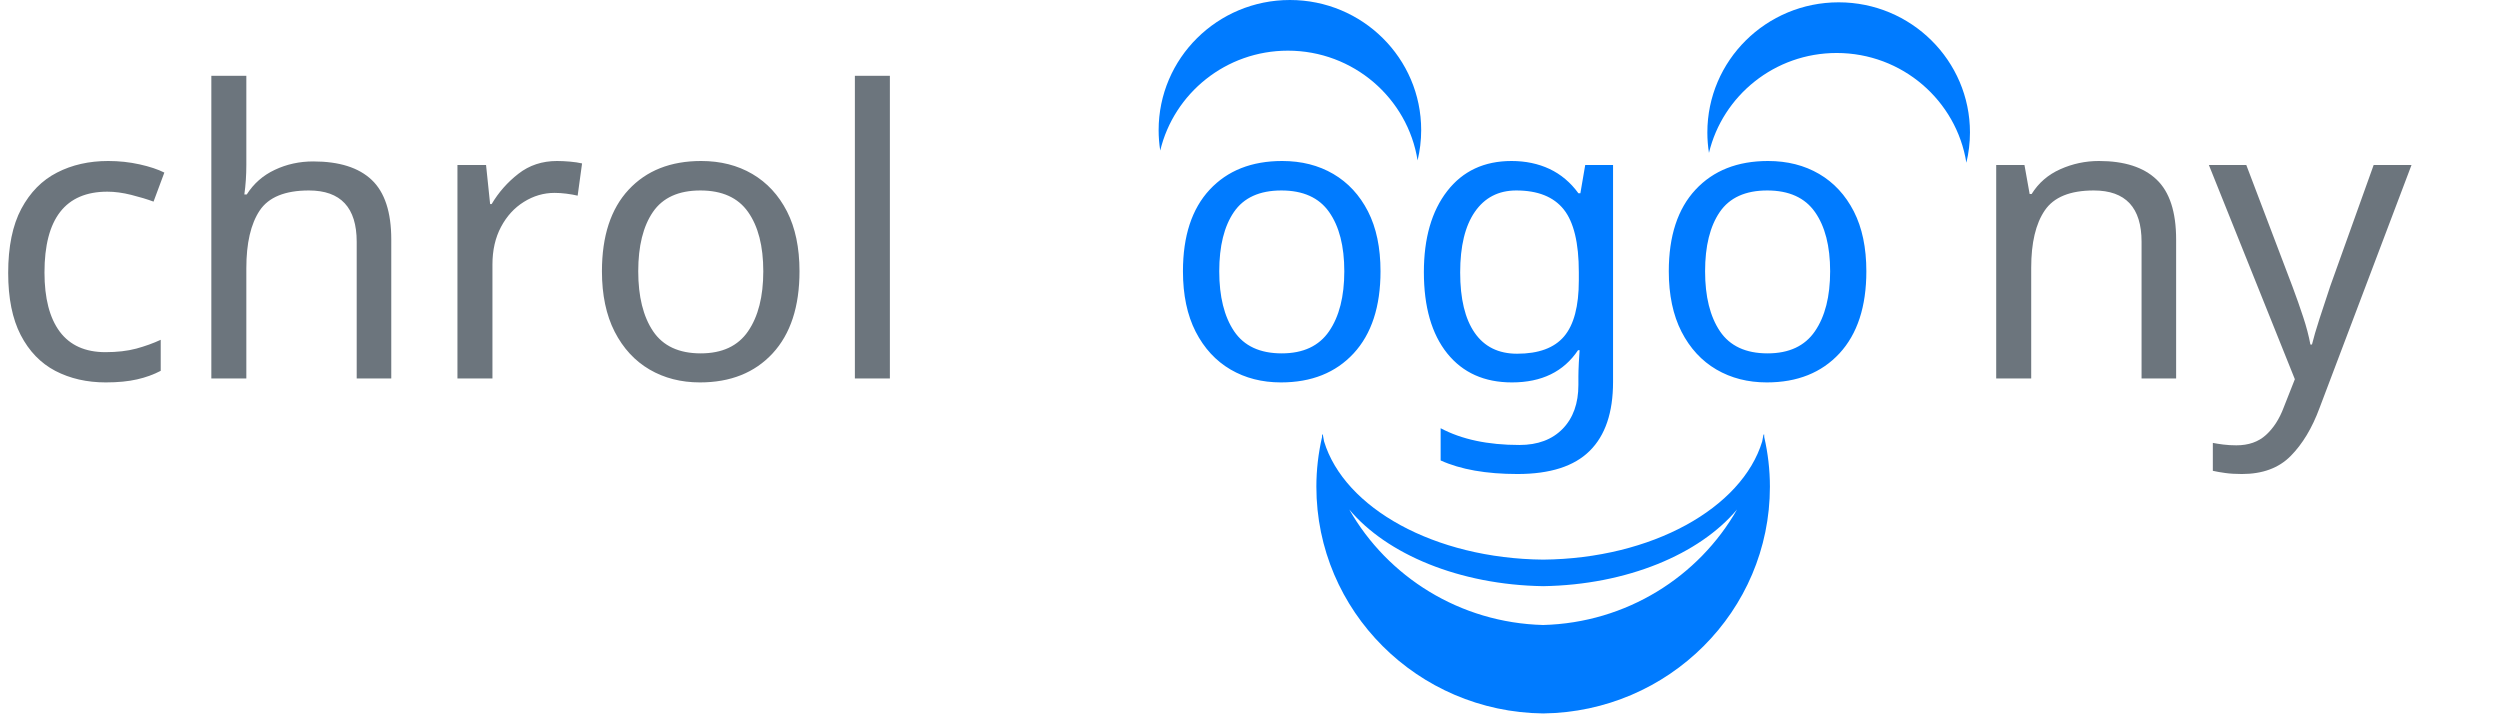
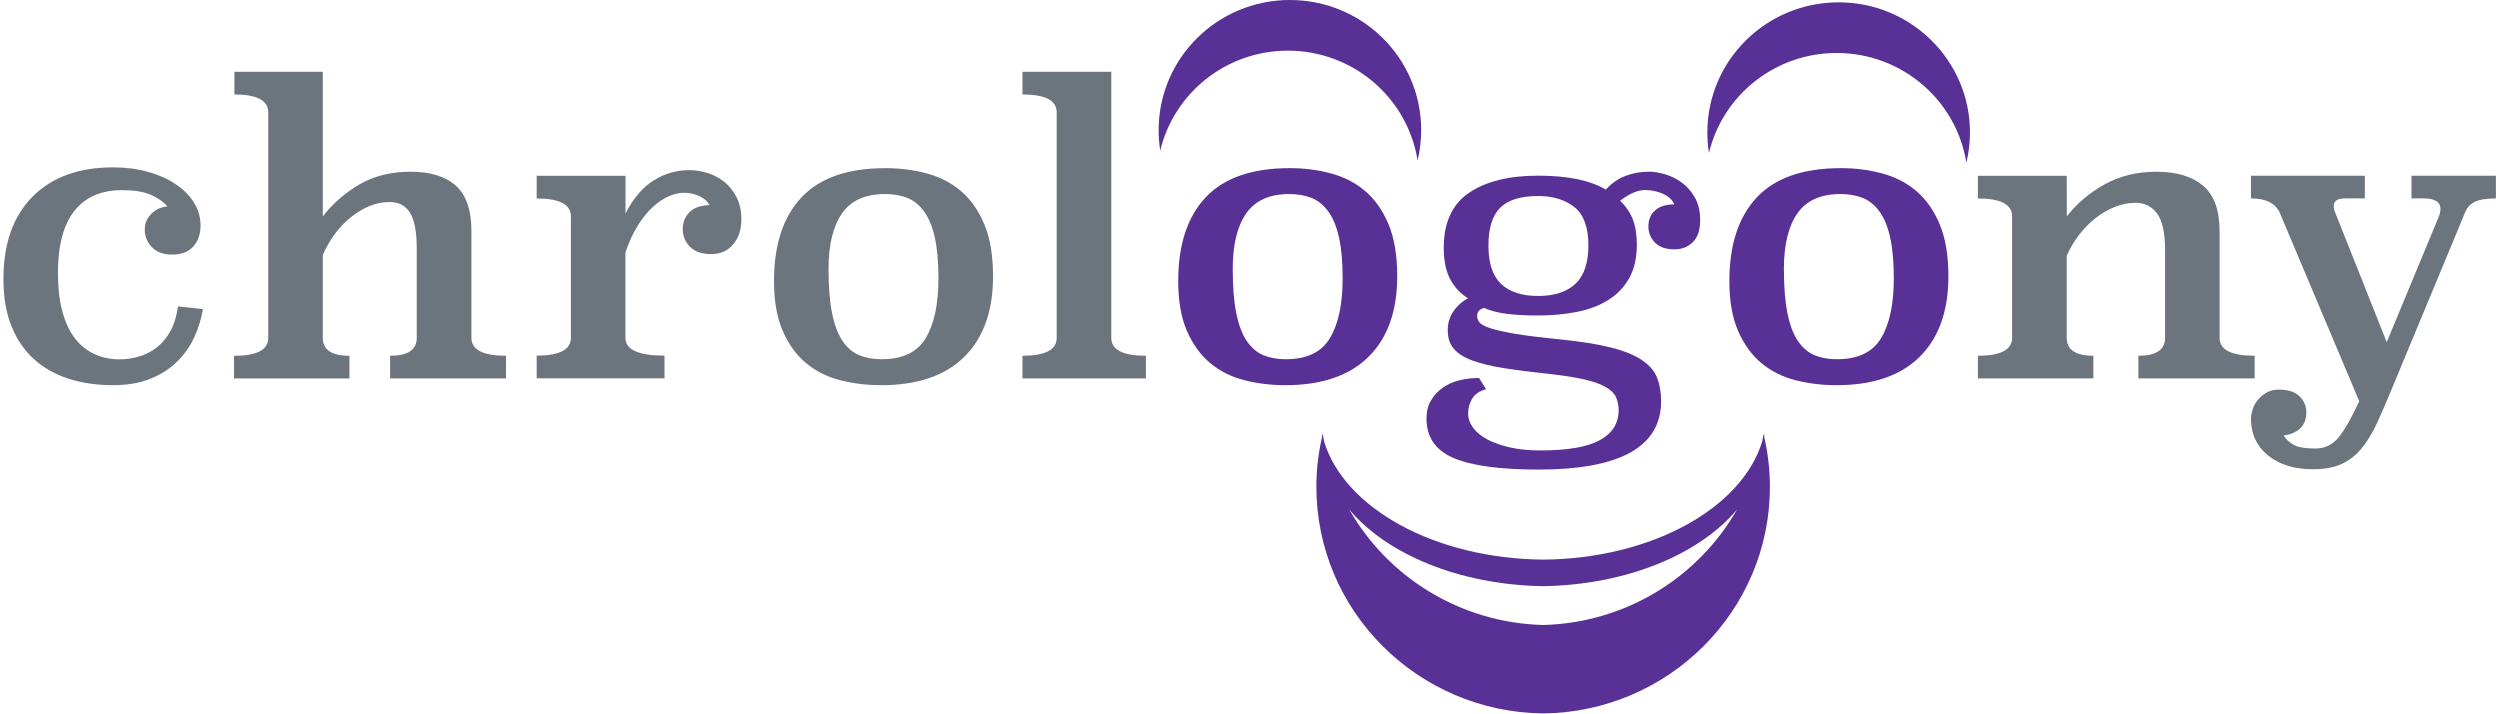
<svg xmlns="http://www.w3.org/2000/svg" version="1.1" id="Layer_1" x="0px" y="0px" viewBox="0 0 452 129" style="enable-background:new 0 0 452 129;" xml:space="preserve">
  <style type="text/css">
	.st0{fill:#6C757D;}
- 	.st1{font-family:'Superclarendon-Regular';}
- 	.st2{font-size:72px;}
- 	.st3{fill:#007BFF;}
+ 	.st1{fill:#593196;}
</style>
-   <text transform="matrix(1 0 0 1 -2.4736 68.4209)">
-     <tspan x="0" y="0" class="st0 st1 st2">chrol</tspan>
-     <tspan x="212.4" y="0" class="st3 st1 st2">ogo</tspan>
-     <tspan x="357.26" y="0" class="st0 st1 st2">ny</tspan>
-   </text>
-   <path class="st3" d="M232.85,9.16c11.85,0,21.66,8.6,23.45,19.84c0.42-1.76,0.65-3.59,0.65-5.47C256.96,10.53,246.33,0,233.22,0  s-23.74,10.53-23.74,23.53c0,1.25,0.1,2.48,0.29,3.69C212.26,16.86,221.65,9.16,232.85,9.16z" />
-   <path class="st3" d="M318.98,79.05c-0.01-0.19-0.01-0.37-0.02-0.56c-0.02,0.07-0.04,0.14-0.05,0.2c-0.02-0.08-0.03-0.16-0.05-0.24  c-0.07,0.45-0.16,0.9-0.25,1.35c-3.66,12.07-19.96,21.2-39.61,21.38c-19.65-0.19-35.95-9.32-39.61-21.38  c-0.09-0.45-0.17-0.9-0.25-1.35c-0.02,0.08-0.03,0.16-0.05,0.24c-0.02-0.07-0.04-0.14-0.05-0.2c-0.01,0.19-0.01,0.37-0.02,0.56  C238.36,81.93,238,84.92,238,88c0,22.48,18.31,40.72,41,40.99c22.69-0.27,41-18.51,41-40.99C320,84.92,319.64,81.93,318.98,79.05z   M279,113c-15.06-0.4-28.12-8.71-35.06-20.89c6.79,8.1,19.91,13.63,35.06,13.87c15.15-0.24,28.27-5.77,35.06-13.87  C307.12,104.29,294.06,112.6,279,113z" />
-   <path class="st3" d="M332.07,9.58c11.85,0,21.66,8.6,23.45,19.84c0.42-1.76,0.65-3.59,0.65-5.47c0-12.99-10.63-23.53-23.74-23.53  s-23.74,10.53-23.74,23.53c0,1.25,0.1,2.48,0.29,3.69C311.47,17.28,320.86,9.58,332.07,9.58z" />
+   <g>
+     <path class="st0" d="M36.69,55.89c-0.29,1.73-0.8,3.41-1.55,5.04c-0.74,1.63-1.76,3.1-3.06,4.39c-1.3,1.3-2.9,2.34-4.82,3.13   c-1.92,0.79-4.2,1.19-6.84,1.19c-2.88,0-5.53-0.38-7.96-1.15c-2.42-0.77-4.51-1.94-6.26-3.5c-1.75-1.56-3.12-3.55-4.1-5.95   c-0.98-2.4-1.48-5.27-1.48-8.58c0-6.4,1.75-11.36,5.26-14.9c3.5-3.53,8.35-5.3,14.54-5.3c2.3,0,4.42,0.27,6.34,0.81   c1.92,0.54,3.59,1.28,5,2.23c1.42,0.95,2.52,2.06,3.31,3.33c0.79,1.27,1.19,2.65,1.19,4.14c0,1.54-0.43,2.8-1.3,3.78   c-0.86,0.98-2.14,1.48-3.82,1.48c-1.58,0-2.81-0.44-3.67-1.33c-0.86-0.89-1.3-1.96-1.3-3.2c0-1.1,0.4-2.05,1.19-2.84   c0.79-0.79,1.76-1.24,2.92-1.33c-0.81-0.91-1.85-1.63-3.12-2.16c-1.27-0.53-2.98-0.79-5.13-0.79c-3.73,0-6.59,1.25-8.57,3.74   c-1.98,2.5-2.98,6.22-2.98,11.16c0,2.78,0.27,5.17,0.83,7.16c0.55,1.99,1.33,3.61,2.33,4.86c1.01,1.25,2.19,2.17,3.55,2.77   c1.36,0.6,2.84,0.9,4.42,0.9c1.24,0,2.45-0.18,3.63-0.54c1.17-0.36,2.24-0.92,3.2-1.69c0.96-0.77,1.76-1.75,2.41-2.95   c0.65-1.2,1.09-2.66,1.33-4.39L36.69,55.89z" />
+     <path class="st0" d="M58.37,39.12c1.82-2.35,4.04-4.28,6.66-5.8c2.62-1.51,5.68-2.27,9.18-2.27c3.6,0,6.34,0.84,8.21,2.52   c1.87,1.68,2.81,4.42,2.81,8.21v19.3c0,2.16,2.09,3.24,6.26,3.24v4.1H70.53v-4.1c3.21,0,4.82-1.08,4.82-3.24V44.95   c0-3.02-0.41-5.18-1.22-6.48c-0.82-1.3-2.04-1.94-3.67-1.94c-1.25,0-2.46,0.24-3.64,0.72c-1.18,0.48-2.3,1.15-3.38,2.02   c-1.08,0.86-2.05,1.88-2.92,3.06c-0.86,1.18-1.58,2.44-2.16,3.78v14.98c0,2.16,1.61,3.24,4.82,3.24v4.1H42.31v-4.1   c4.13,0,6.19-1.08,6.19-3.24V20.32c0-2.16-2.04-3.24-6.12-3.24v-4.1h15.98V39.12z" />
+     <path class="st0" d="M113.09,38.61c1.39-2.74,3.08-4.73,5.08-5.98c1.99-1.25,4.14-1.87,6.44-1.87c1.06,0,2.15,0.17,3.28,0.51   c1.13,0.34,2.15,0.88,3.06,1.61c0.91,0.73,1.66,1.67,2.23,2.8c0.58,1.13,0.86,2.47,0.86,4c0,1.82-0.49,3.32-1.48,4.5   c-0.98,1.18-2.32,1.76-4,1.76c-1.68,0-2.95-0.44-3.82-1.33c-0.86-0.89-1.3-1.96-1.3-3.2c0-1.2,0.4-2.21,1.19-3.02   c0.79-0.82,2-1.25,3.64-1.3c-0.38-0.72-1.01-1.27-1.87-1.66c-0.86-0.38-1.78-0.58-2.74-0.58c-0.86,0-1.79,0.22-2.77,0.65   c-0.98,0.43-1.94,1.08-2.88,1.94c-0.94,0.86-1.84,1.98-2.7,3.35c-0.86,1.37-1.61,2.99-2.23,4.86v15.41c0,1.1,0.6,1.92,1.8,2.45   c1.2,0.53,2.95,0.79,5.26,0.79v4.1H97.03v-4.1c4.13,0,6.19-1.08,6.19-3.24V39.12c0-2.16-2.06-3.24-6.19-3.24v-4.1h16.06V38.61z" />
+     <path class="st0" d="M179.54,49.95c0,6.28-1.73,11.13-5.18,14.55c-3.46,3.43-8.47,5.14-15.05,5.14c-2.59,0-5.06-0.3-7.42-0.9   c-2.35-0.6-4.4-1.63-6.16-3.09c-1.75-1.46-3.16-3.4-4.21-5.82c-1.06-2.42-1.58-5.43-1.58-9.02c0-6.56,1.66-11.61,4.97-15.13   c3.31-3.52,8.38-5.28,15.19-5.28c2.64,0,5.15,0.32,7.52,0.97c2.38,0.65,4.44,1.72,6.19,3.23c1.75,1.51,3.14,3.51,4.18,6   C179.02,43.1,179.54,46.22,179.54,49.95z M160.06,35.08c-3.59,0-6.19,1.16-7.82,3.49c-1.63,2.33-2.44,5.68-2.44,10.04   c0,3.26,0.21,5.95,0.65,8.06c0.43,2.11,1.06,3.78,1.9,5c0.84,1.22,1.84,2.08,3.01,2.56c1.17,0.48,2.52,0.72,4.05,0.72   c3.78,0,6.43-1.27,7.96-3.82c1.53-2.54,2.3-6.14,2.3-10.8c0-3.02-0.23-5.52-0.68-7.49c-0.45-1.97-1.11-3.53-1.97-4.68   c-0.86-1.15-1.88-1.96-3.05-2.41C162.8,35.31,161.5,35.08,160.06,35.08z" />
+     <path class="st0" d="M200.92,61.08c0,2.16,2.09,3.24,6.26,3.24v4.1h-22.32v-4.1c4.13,0,6.19-1.08,6.19-3.24V20.32   c0-2.16-2.06-3.24-6.19-3.24v-4.1h16.06V61.08z" />
+     <path class="st1" d="M252.62,49.95c0,6.28-1.73,11.13-5.18,14.55c-3.46,3.43-8.47,5.14-15.05,5.14c-2.59,0-5.06-0.3-7.42-0.9   c-2.35-0.6-4.4-1.63-6.16-3.09c-1.75-1.46-3.16-3.4-4.21-5.82c-1.06-2.42-1.58-5.43-1.58-9.02c0-6.56,1.66-11.61,4.97-15.13   c3.31-3.52,8.38-5.28,15.19-5.28c2.64,0,5.15,0.32,7.52,0.97c2.38,0.65,4.44,1.72,6.19,3.23c1.75,1.51,3.14,3.51,4.18,6   C252.1,43.1,252.62,46.22,252.62,49.95z M233.14,35.08c-3.59,0-6.19,1.16-7.82,3.49c-1.63,2.33-2.44,5.68-2.44,10.04   c0,3.26,0.21,5.95,0.65,8.06c0.43,2.11,1.06,3.78,1.9,5c0.84,1.22,1.84,2.08,3.01,2.56c1.17,0.48,2.52,0.72,4.05,0.72   c3.78,0,6.43-1.27,7.96-3.82c1.53-2.54,2.3-6.14,2.3-10.8c0-3.02-0.23-5.52-0.68-7.49c-0.45-1.97-1.11-3.53-1.97-4.68   c-0.86-1.15-1.88-1.96-3.05-2.41C235.88,35.31,234.58,35.08,233.14,35.08z" />
+     <path class="st1" d="M268.68,70.36c-1.2,0.34-2.04,0.91-2.52,1.73c-0.48,0.82-0.72,1.7-0.72,2.66c0,0.91,0.3,1.78,0.9,2.59   c0.6,0.82,1.46,1.52,2.59,2.12c1.13,0.6,2.5,1.08,4.1,1.44c1.61,0.36,3.42,0.54,5.44,0.54c4.94,0,8.54-0.62,10.8-1.87   c2.26-1.25,3.38-3.05,3.38-5.4c0-0.86-0.16-1.64-0.47-2.34c-0.31-0.7-0.92-1.31-1.84-1.84c-0.91-0.53-2.18-0.98-3.82-1.37   c-1.63-0.38-3.77-0.72-6.41-1.01c-3.12-0.34-5.83-0.68-8.14-1.04c-2.3-0.36-4.21-0.82-5.72-1.37c-1.51-0.55-2.64-1.26-3.38-2.12   c-0.75-0.86-1.12-1.99-1.12-3.38c0-1.25,0.34-2.38,1.01-3.38c0.67-1.01,1.56-1.8,2.66-2.38c-1.39-0.86-2.47-2.03-3.24-3.49   c-0.77-1.46-1.15-3.35-1.15-5.65c0-4.56,1.52-7.87,4.57-9.94c3.05-2.06,7.21-3.1,12.49-3.1c5.33,0,9.41,0.84,12.24,2.52   c1.06-1.15,2.24-1.98,3.56-2.48c1.32-0.5,2.75-0.76,4.28-0.76c0.86,0,1.82,0.16,2.88,0.47c1.06,0.31,2.05,0.8,2.99,1.48   c0.94,0.67,1.73,1.57,2.38,2.7c0.65,1.13,0.97,2.51,0.97,4.14c0,1.73-0.43,3.04-1.3,3.92c-0.86,0.89-1.99,1.33-3.38,1.33   c-1.54,0-2.7-0.41-3.49-1.22c-0.79-0.82-1.19-1.78-1.19-2.88c0-1.25,0.41-2.23,1.22-2.95c0.82-0.72,1.97-1.08,3.46-1.08   c-0.34-0.82-1.02-1.45-2.05-1.91c-1.03-0.46-2.1-0.68-3.2-0.68c-1.39,0-2.9,0.65-4.54,1.94c1.06,1.01,1.82,2.14,2.3,3.38   c0.48,1.25,0.72,2.76,0.72,4.54c0,2.4-0.46,4.42-1.37,6.05c-0.91,1.63-2.17,2.95-3.78,3.96c-1.61,1.01-3.5,1.73-5.69,2.16   c-2.18,0.43-4.52,0.65-7.02,0.65c-2.16,0-4.02-0.1-5.58-0.29c-1.56-0.19-2.96-0.55-4.21-1.08c-0.82,0.24-1.22,0.72-1.22,1.44   c0,0.43,0.14,0.83,0.43,1.19c0.29,0.36,0.94,0.71,1.94,1.04c1.01,0.34,2.51,0.67,4.5,1.01c1.99,0.34,4.69,0.67,8.1,1.01   c3.79,0.38,6.88,0.88,9.25,1.48c2.38,0.6,4.24,1.36,5.58,2.27c1.34,0.91,2.26,1.98,2.74,3.2c0.48,1.22,0.72,2.63,0.72,4.21   c0,8.26-7.39,12.38-22.18,12.38c-6.96,0-12.07-0.7-15.34-2.09c-3.26-1.39-4.9-3.77-4.9-7.13c0-1.25,0.26-2.33,0.79-3.24   c0.53-0.91,1.22-1.68,2.09-2.3c0.86-0.62,1.87-1.08,3.02-1.37s2.35-0.43,3.6-0.43L268.68,70.36z M278.11,35.44   c-3.17,0-5.46,0.71-6.88,2.12c-1.42,1.42-2.12,3.71-2.12,6.88s0.77,5.47,2.3,6.91c1.54,1.44,3.77,2.16,6.7,2.16   c2.93,0,5.17-0.73,6.73-2.2c1.56-1.46,2.34-3.78,2.34-6.95c0-3.26-0.84-5.57-2.52-6.91C282.98,36.12,280.79,35.44,278.11,35.44z" />
+     <path class="st1" d="M352.27,49.95c0,6.28-1.73,11.13-5.18,14.55c-3.46,3.43-8.47,5.14-15.05,5.14c-2.59,0-5.06-0.3-7.42-0.9   c-2.35-0.6-4.4-1.63-6.16-3.09c-1.75-1.46-3.16-3.4-4.21-5.82c-1.06-2.42-1.58-5.43-1.58-9.02c0-6.56,1.66-11.61,4.97-15.13   c3.31-3.52,8.38-5.28,15.19-5.28c2.64,0,5.15,0.32,7.52,0.97c2.38,0.65,4.44,1.72,6.19,3.23c1.75,1.51,3.14,3.51,4.18,6   C351.75,43.1,352.27,46.22,352.27,49.95z M332.79,35.08c-3.59,0-6.19,1.16-7.82,3.49c-1.63,2.33-2.44,5.68-2.44,10.04   c0,3.26,0.21,5.95,0.65,8.06c0.43,2.11,1.06,3.78,1.9,5c0.84,1.22,1.84,2.08,3.01,2.56c1.17,0.48,2.52,0.72,4.05,0.72   c3.78,0,6.43-1.27,7.96-3.82c1.53-2.54,2.3-6.14,2.3-10.8c0-3.02-0.23-5.52-0.68-7.49c-0.45-1.97-1.11-3.53-1.97-4.68   c-0.86-1.15-1.88-1.96-3.05-2.41C335.53,35.31,334.22,35.08,332.79,35.08z" />
+     <path class="st0" d="M401.3,61.08c0,2.16,2.11,3.24,6.34,3.24v4.1h-21.02v-4.1c3.21,0,4.82-1.08,4.82-3.24V45.09   c0-3.02-0.48-5.18-1.44-6.48c-0.96-1.3-2.26-1.94-3.89-1.94c-1.25,0-2.48,0.24-3.71,0.72c-1.22,0.48-2.39,1.15-3.49,2.02   c-1.1,0.86-2.11,1.88-3.02,3.06c-0.91,1.18-1.66,2.44-2.23,3.78v14.83c0,2.16,1.61,3.24,4.82,3.24v4.1h-20.88v-4.1   c4.13,0,6.19-1.08,6.19-3.24V39.12c0-2.16-2.06-3.24-6.19-3.24v-4.1h16.06l0.02,7.34c1.83-2.35,4.11-4.28,6.85-5.8   c2.74-1.51,5.87-2.27,9.38-2.27c3.61,0,6.41,0.84,8.4,2.52c2,1.68,2.99,4.42,2.99,8.21V61.08z" />
+     <path class="st0" d="M451.27,35.88c-1.73,0-3,0.2-3.82,0.61c-0.82,0.41-1.39,1.02-1.73,1.84l-13.1,31.54   c-1.01,2.45-1.93,4.6-2.77,6.44c-0.84,1.85-1.78,3.41-2.81,4.68c-1.03,1.27-2.24,2.23-3.64,2.88c-1.39,0.65-3.14,0.97-5.26,0.97   c-3.31,0-6-0.83-8.06-2.48c-2.06-1.66-3.1-3.88-3.1-6.66c0-0.48,0.1-1.03,0.29-1.66c0.19-0.62,0.5-1.2,0.94-1.73   c0.43-0.53,0.96-0.97,1.58-1.33c0.62-0.36,1.37-0.54,2.23-0.54c1.68,0,2.93,0.41,3.74,1.22c0.82,0.82,1.22,1.77,1.22,2.88   c0,1.25-0.37,2.22-1.12,2.92c-0.74,0.7-1.74,1.12-2.99,1.26c0.43,0.7,1.04,1.27,1.84,1.71c0.79,0.44,2.1,0.66,3.92,0.66   c1.73,0,3.14-0.7,4.25-2.08c1.1-1.39,2.33-3.55,3.67-6.47l-14.4-34.15c-0.82-1.68-2.54-2.52-5.18-2.52v-4.1h20.59v4.1h-3.53   c-1.39,0-2.09,0.46-2.09,1.37c0,0.38,0.07,0.74,0.22,1.08l9.36,23.54l9.5-22.9c0.14-0.43,0.22-0.82,0.22-1.15   c0-1.3-1.03-1.94-3.1-1.94H436v-4.1h15.26V35.88z" />
+   </g>
+   <path class="st1" d="M232.85,9.16c11.85,0,21.66,8.6,23.45,19.84c0.42-1.76,0.65-3.59,0.65-5.47C256.96,10.53,246.33,0,233.22,0  s-23.74,10.53-23.74,23.53c0,1.25,0.1,2.48,0.29,3.69C212.26,16.86,221.65,9.16,232.85,9.16z" />
+   <path class="st1" d="M318.98,79.05c-0.01-0.19-0.01-0.37-0.02-0.56c-0.02,0.07-0.04,0.14-0.05,0.2c-0.02-0.08-0.03-0.16-0.05-0.24  c-0.07,0.45-0.16,0.9-0.25,1.35c-3.66,12.07-19.96,21.2-39.61,21.38c-19.65-0.19-35.95-9.32-39.61-21.38  c-0.09-0.45-0.17-0.9-0.25-1.35c-0.02,0.08-0.03,0.16-0.05,0.24c-0.02-0.07-0.04-0.14-0.05-0.2c-0.01,0.19-0.01,0.37-0.02,0.56  C238.36,81.93,238,84.92,238,88c0,22.48,18.31,40.72,41,40.99c22.69-0.27,41-18.51,41-40.99C320,84.92,319.64,81.93,318.98,79.05z   M279,113c-15.06-0.4-28.12-8.71-35.06-20.89c6.79,8.1,19.91,13.63,35.06,13.87c15.15-0.24,28.27-5.77,35.06-13.87  C307.12,104.29,294.06,112.6,279,113z" />
+   <path class="st1" d="M332.07,9.58c11.85,0,21.66,8.6,23.45,19.84c0.42-1.76,0.65-3.59,0.65-5.47c0-12.99-10.63-23.53-23.74-23.53  s-23.74,10.53-23.74,23.53c0,1.25,0.1,2.48,0.29,3.69C311.47,17.28,320.86,9.58,332.07,9.58z" />
</svg>
